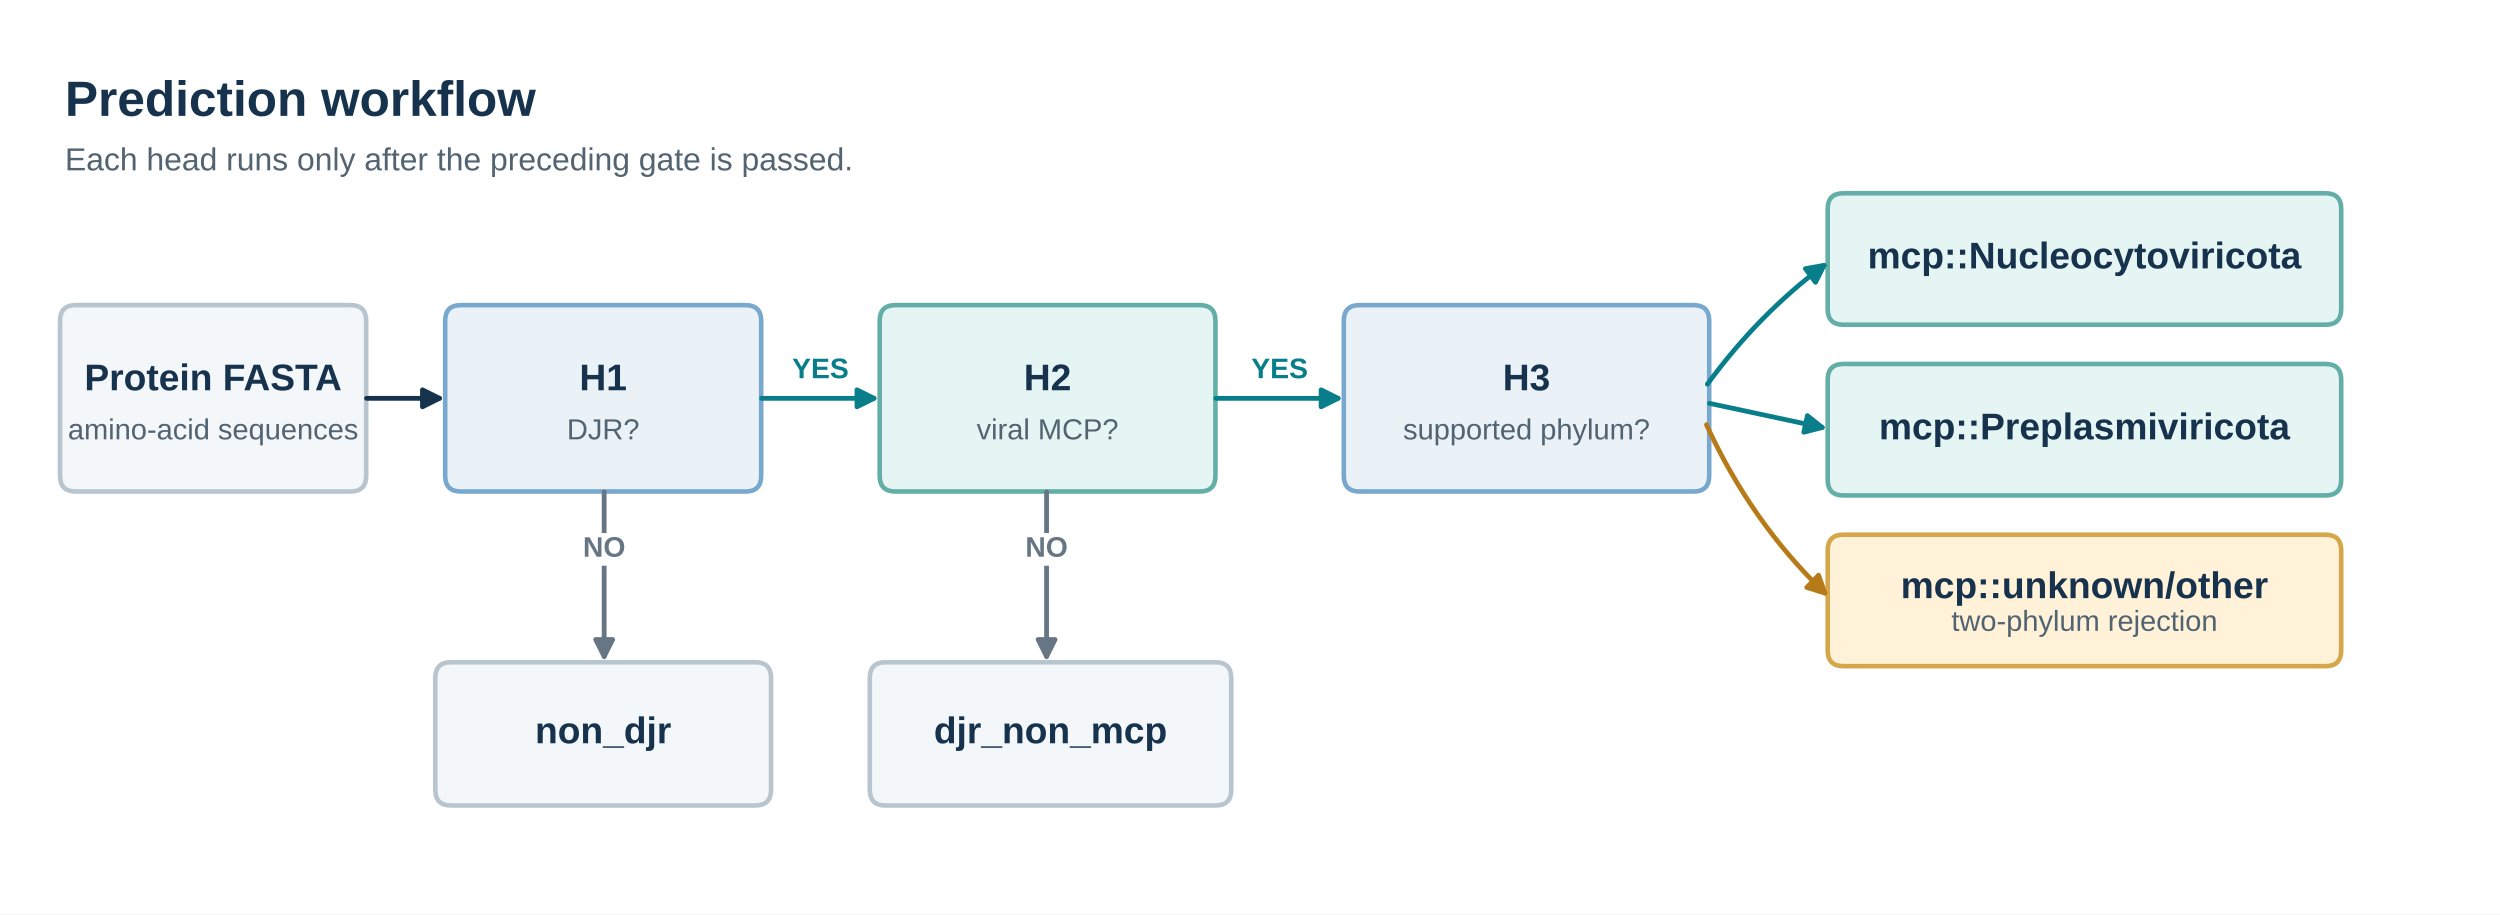
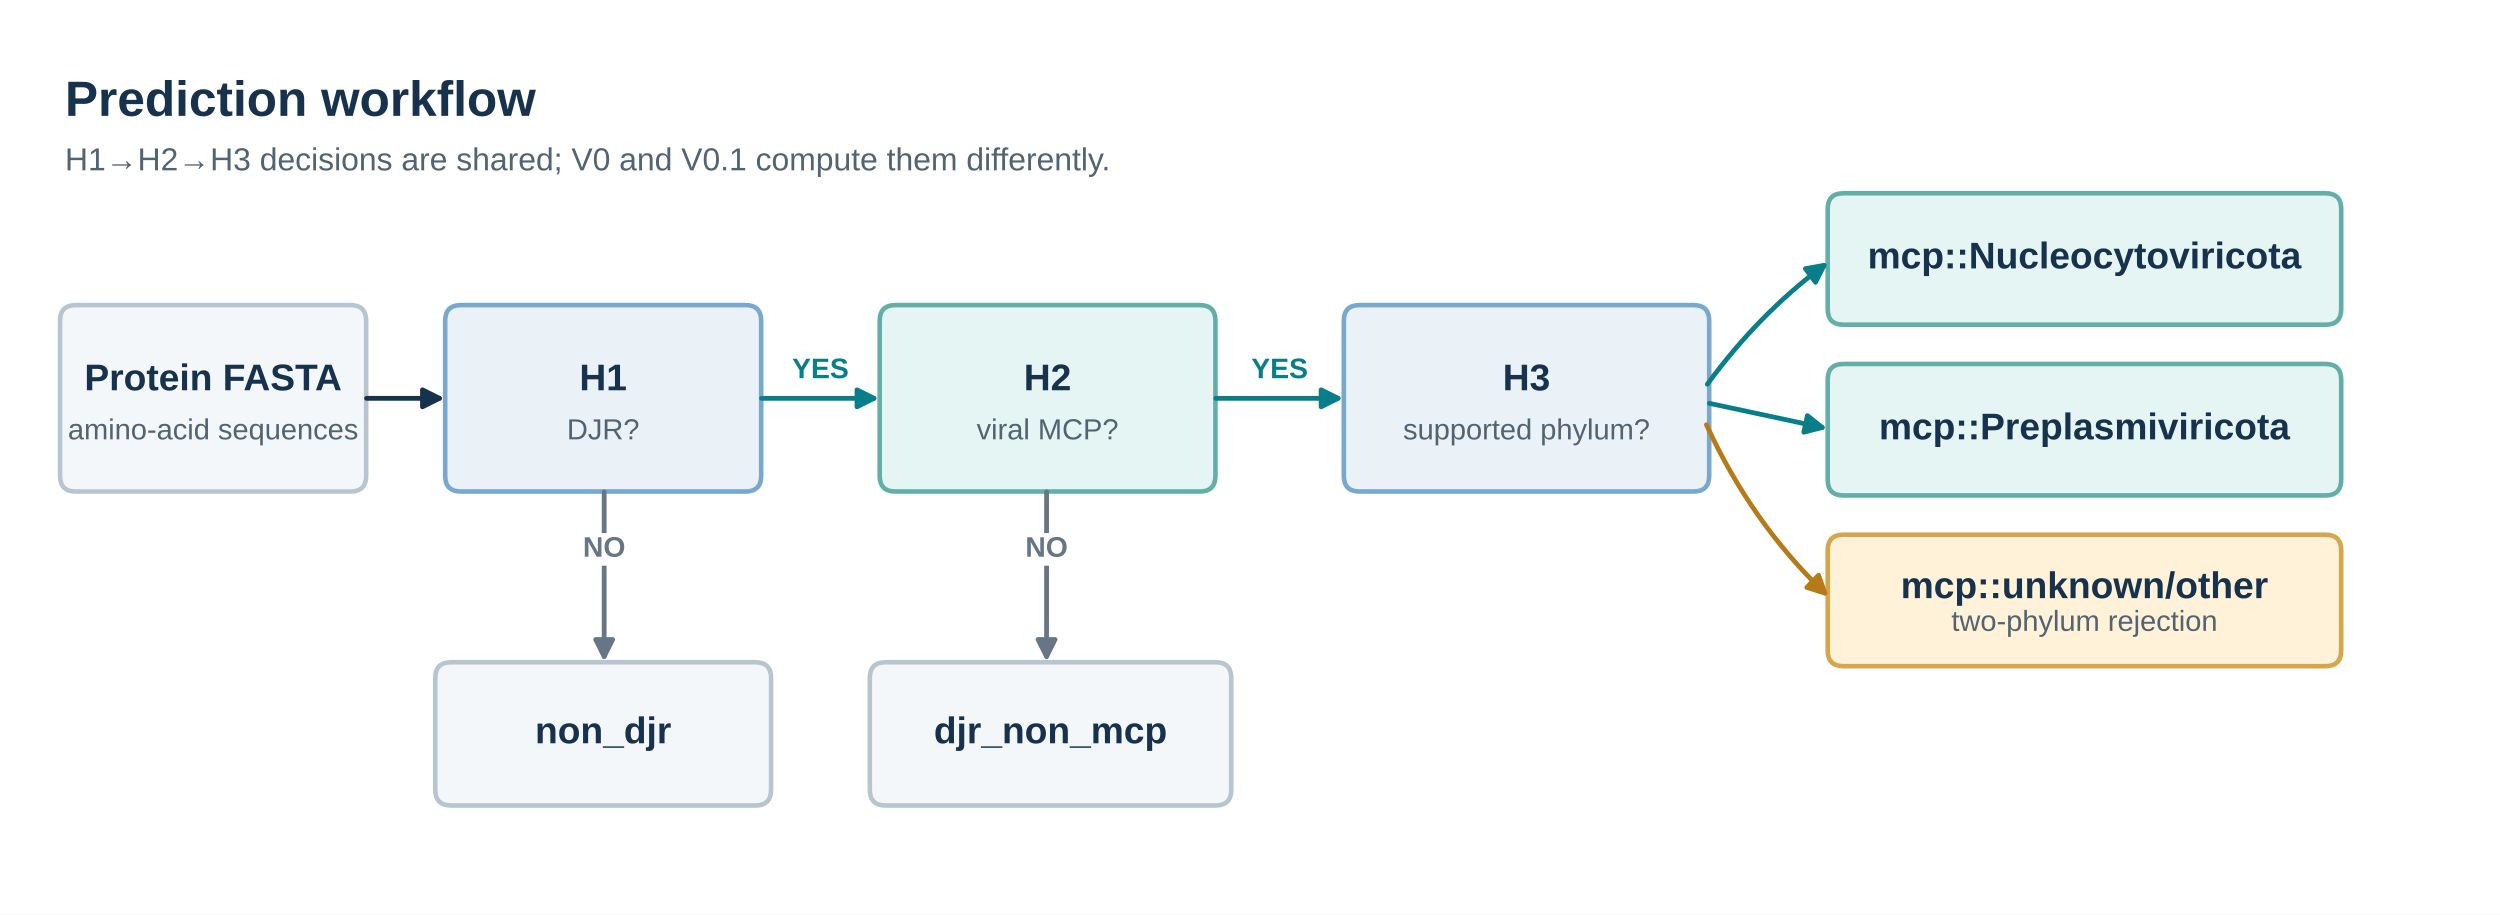
<svg xmlns="http://www.w3.org/2000/svg" width="706.32pt" height="258.336pt" viewBox="0 0 706.32 258.336" version="1.1">
  <defs>
    <style type="text/css">*{stroke-linejoin: round; stroke-linecap: butt}</style>
  </defs>
  <g id="figure_1">
    <g id="patch_1">
      <path d="M 0 258.336 L 706.32 258.336 L 706.32 0 L 0 0 z " style="fill: #ffffff" />
    </g>
    <g id="axes_1">
      <g id="patch_2">
        <path d="M 21.429 138.87 L 98.991 138.87 Q 103.455 138.87 103.455 134.435 L 103.455 90.637 Q 103.455 86.202 98.991 86.202 L 21.429 86.202 Q 16.965 86.202 16.965 90.637 L 16.965 134.435 Q 16.965 138.87 21.429 138.87 z " clip-path="url(#p3a37fb979b)" style="fill: #f4f7fa; stroke: #b8c5cf; stroke-width: 1.3; stroke-linejoin: miter" />
      </g>
      <g id="patch_3">
        <path d="M 130.239 138.87 L 210.591 138.87 Q 215.055 138.87 215.055 134.435 L 215.055 90.637 Q 215.055 86.202 210.591 86.202 L 130.239 86.202 Q 125.775 86.202 125.775 90.637 L 125.775 134.435 Q 125.775 138.87 130.239 138.87 z " clip-path="url(#p3a37fb979b)" style="fill: #eaf2f8; stroke: #79a8ce; stroke-width: 1.3; stroke-linejoin: miter" />
      </g>
      <g id="patch_4">
        <path d="M 252.999 138.87 L 338.931 138.87 Q 343.395 138.87 343.395 134.435 L 343.395 90.637 Q 343.395 86.202 338.931 86.202 L 252.999 86.202 Q 248.535 86.202 248.535 90.637 L 248.535 134.435 Q 248.535 138.87 252.999 138.87 z " clip-path="url(#p3a37fb979b)" style="fill: #e5f5f3; stroke: #63afa7; stroke-width: 1.3; stroke-linejoin: miter" />
      </g>
      <g id="patch_5">
        <path d="M 384.129 138.87 L 478.431 138.87 Q 482.895 138.87 482.895 134.435 L 482.895 90.637 Q 482.895 86.202 478.431 86.202 L 384.129 86.202 Q 379.665 86.202 379.665 90.637 L 379.665 134.435 Q 379.665 138.87 384.129 138.87 z " clip-path="url(#p3a37fb979b)" style="fill: #eaf2f8; stroke: #79a8ce; stroke-width: 1.3; stroke-linejoin: miter" />
      </g>
      <g id="patch_6">
        <path d="M 103.559 112.536 Q 114.614 112.536 124.159 112.536 " clip-path="url(#p3a37fb979b)" style="fill: none; stroke: #17324d; stroke-width: 1.35; stroke-linecap: round" />
        <path d="M 119.359 110.136 L 124.159 112.536 L 119.359 114.936 z " clip-path="url(#p3a37fb979b)" style="fill: #17324d; stroke: #17324d; stroke-width: 1.35; stroke-linecap: round" />
      </g>
      <g id="patch_7">
        <path d="M 215.161 112.536 Q 231.796 112.536 246.922 112.536 " clip-path="url(#p3a37fb979b)" style="fill: none; stroke: #087e8b; stroke-width: 1.35; stroke-linecap: round" />
        <path d="M 242.122 110.136 L 246.922 112.536 L 242.122 114.936 z " clip-path="url(#p3a37fb979b)" style="fill: #087e8b; stroke: #087e8b; stroke-width: 1.35; stroke-linecap: round" />
      </g>
      <g id="patch_8">
        <path d="M 343.502 112.536 Q 361.531 112.536 378.051 112.536 " clip-path="url(#p3a37fb979b)" style="fill: none; stroke: #087e8b; stroke-width: 1.35; stroke-linecap: round" />
        <path d="M 373.251 110.136 L 378.051 112.536 L 373.251 114.936 z " clip-path="url(#p3a37fb979b)" style="fill: #087e8b; stroke: #087e8b; stroke-width: 1.35; stroke-linecap: round" />
      </g>
      <g id="patch_9">
        <path d="M 127.449 227.574 L 213.381 227.574 Q 217.845 227.574 217.845 223.139 L 217.845 191.538 Q 217.845 187.103 213.381 187.103 L 127.449 187.103 Q 122.985 187.103 122.985 191.538 L 122.985 223.139 Q 122.985 227.574 127.449 227.574 z " clip-path="url(#p3a37fb979b)" style="fill: #f4f7fa; stroke: #b8c5cf; stroke-width: 1.3; stroke-linejoin: miter" />
      </g>
      <g id="patch_10">
        <path d="M 250.209 227.574 L 343.395 227.574 Q 347.859 227.574 347.859 223.139 L 347.859 191.538 Q 347.859 187.103 343.395 187.103 L 250.209 187.103 Q 245.745 187.103 245.745 191.538 L 245.745 223.139 Q 245.745 227.574 250.209 227.574 z " clip-path="url(#p3a37fb979b)" style="fill: #f4f7fa; stroke: #b8c5cf; stroke-width: 1.3; stroke-linejoin: miter" />
      </g>
      <g id="patch_11">
        <path d="M 520.839 91.746 L 656.991 91.746 Q 661.455 91.746 661.455 87.311 L 661.455 59.036 Q 661.455 54.601 656.991 54.601 L 520.839 54.601 Q 516.375 54.601 516.375 59.036 L 516.375 87.311 Q 516.375 91.746 520.839 91.746 z " clip-path="url(#p3a37fb979b)" style="fill: #e5f5f3; stroke: #63afa7; stroke-width: 1.3; stroke-linejoin: miter" />
      </g>
      <g id="patch_12">
        <path d="M 520.839 139.979 L 656.991 139.979 Q 661.455 139.979 661.455 135.544 L 661.455 107.269 Q 661.455 102.834 656.991 102.834 L 520.839 102.834 Q 516.375 102.834 516.375 107.269 L 516.375 135.544 Q 516.375 139.979 520.839 139.979 z " clip-path="url(#p3a37fb979b)" style="fill: #e5f5f3; stroke: #63afa7; stroke-width: 1.3; stroke-linejoin: miter" />
      </g>
      <g id="patch_13">
        <path d="M 520.839 188.212 L 656.991 188.212 Q 661.455 188.212 661.455 183.776 L 661.455 155.502 Q 661.455 151.067 656.991 151.067 L 520.839 151.067 Q 516.375 151.067 516.375 155.502 L 516.375 183.776 Q 516.375 188.212 520.839 188.212 z " clip-path="url(#p3a37fb979b)" style="fill: #fff2d8; stroke: #d6a64b; stroke-width: 1.3; stroke-linejoin: miter" />
      </g>
      <g id="patch_14">
        <path d="M 170.694 138.981 Q 170.694 162.984 170.694 185.478 " clip-path="url(#p3a37fb979b)" style="fill: none; stroke: #667684; stroke-width: 1.35; stroke-linecap: round" />
        <path d="M 173.094 180.678 L 170.694 185.478 L 168.294 180.678 z " clip-path="url(#p3a37fb979b)" style="fill: #667684; stroke: #667684; stroke-width: 1.35; stroke-linecap: round" />
      </g>
      <g id="patch_15">
        <path d="M 295.686 138.981 Q 295.686 162.984 295.686 185.478 " clip-path="url(#p3a37fb979b)" style="fill: none; stroke: #667684; stroke-width: 1.35; stroke-linecap: round" />
        <path d="M 298.086 180.678 L 295.686 185.478 L 293.286 180.678 z " clip-path="url(#p3a37fb979b)" style="fill: #667684; stroke: #667684; stroke-width: 1.35; stroke-linecap: round" />
      </g>
      <g id="patch_16">
        <path d="M 482.379 108.55 Q 496.871 88.729 515.353 74.965 " clip-path="url(#p3a37fb979b)" style="fill: none; stroke: #087e8b; stroke-width: 1.35; stroke-linecap: round" />
        <path d="M 510.07 75.907 L 515.353 74.965 L 512.937 79.757 z " clip-path="url(#p3a37fb979b)" style="fill: #087e8b; stroke: #087e8b; stroke-width: 1.35; stroke-linecap: round" />
      </g>
      <g id="patch_17">
        <path d="M 482.965 113.958 Q 499.635 117.526 514.828 120.777 " clip-path="url(#p3a37fb979b)" style="fill: none; stroke: #087e8b; stroke-width: 1.35; stroke-linecap: round" />
        <path d="M 510.637 117.426 L 514.828 120.777 L 509.632 122.119 z " clip-path="url(#p3a37fb979b)" style="fill: #087e8b; stroke: #087e8b; stroke-width: 1.35; stroke-linecap: round" />
      </g>
      <g id="patch_18">
        <path d="M 482.118 119.999 Q 494.768 147.596 515.592 167.561 " clip-path="url(#p3a37fb979b)" style="fill: none; stroke: #b77a18; stroke-width: 1.35; stroke-linecap: round" />
        <path d="M 513.788 162.506 L 515.592 167.561 L 510.466 165.971 z " clip-path="url(#p3a37fb979b)" style="fill: #b77a18; stroke: #b77a18; stroke-width: 1.35; stroke-linecap: round" />
      </g>
      <g id="text_1">
        <text style="fill: #17324d; font: 700 14px 'Arial', 'Helvetica', 'DejaVu Sans', sans-serif; text-anchor: start" x="18.36" y="32.744" transform="rotate(-0 18.36 32.74414)">Prediction workflow</text>
      </g>
      <g id="text_2">
-         <text style="fill: #526371; font: 9px 'Arial', 'Helvetica', 'DejaVu Sans', sans-serif; text-anchor: start" x="18.36" y="48.125" transform="rotate(-0 18.36 48.12452)">Each head runs only after the preceding gate is passed.</text>
+         <text style="fill: #526371; font: 9px 'Arial', 'Helvetica', 'DejaVu Sans', sans-serif; text-anchor: start" x="18.36" y="48.125" transform="rotate(-0 18.36 48.12452)">H1→H2→H3 decisions are shared; V0 and V0.1 compute them differently.</text>
      </g>
      <g id="text_3">
        <text style="fill: #17324d; font: 700 10.5px 'Arial', 'Helvetica', 'DejaVu Sans', sans-serif; text-anchor: middle" x="60.21" y="110.268" transform="rotate(-0 60.21 110.2682)">Protein FASTA</text>
      </g>
      <g id="text_4">
        <text style="fill: #526371; font: 8.2px 'Arial', 'Helvetica', 'DejaVu Sans', sans-serif; text-anchor: middle" x="60.21" y="124.136" transform="rotate(-0 60.21 124.1361)">amino-acid sequences</text>
      </g>
      <g id="text_5">
        <text style="fill: #17324d; font: 700 10.5px 'Arial', 'Helvetica', 'DejaVu Sans', sans-serif; text-anchor: middle" x="170.415" y="110.268" transform="rotate(-0 170.415 110.2682)">H1</text>
      </g>
      <g id="text_6">
        <text style="fill: #526371; font: 8.2px 'Arial', 'Helvetica', 'DejaVu Sans', sans-serif; text-anchor: middle" x="170.415" y="124.136" transform="rotate(-0 170.415 124.1361)">DJR?</text>
      </g>
      <g id="text_7">
        <text style="fill: #17324d; font: 700 10.5px 'Arial', 'Helvetica', 'DejaVu Sans', sans-serif; text-anchor: middle" x="295.965" y="110.268" transform="rotate(-0 295.965 110.2682)">H2</text>
      </g>
      <g id="text_8">
        <text style="fill: #526371; font: 8.2px 'Arial', 'Helvetica', 'DejaVu Sans', sans-serif; text-anchor: middle" x="295.965" y="124.136" transform="rotate(-0 295.965 124.1361)">viral MCP?</text>
      </g>
      <g id="text_9">
        <text style="fill: #17324d; font: 700 10.5px 'Arial', 'Helvetica', 'DejaVu Sans', sans-serif; text-anchor: middle" x="431.28" y="110.268" transform="rotate(-0 431.28 110.2682)">H3</text>
      </g>
      <g id="text_10">
        <text style="fill: #526371; font: 8.2px 'Arial', 'Helvetica', 'DejaVu Sans', sans-serif; text-anchor: middle" x="431.28" y="124.138" transform="rotate(-0 431.28 124.138)">supported phylum?</text>
      </g>
      <g id="text_11">
        <g id="patch_19">
          <path d="M 223.791 109.387 L 239.799 109.387 Q 240.759 109.387 240.759 108.427 L 240.759 101.122 Q 240.759 100.162 239.799 100.162 L 223.791 100.162 Q 222.831 100.162 222.831 101.122 L 222.831 108.427 Q 222.831 109.387 223.791 109.387 z " style="fill: #ffffff" />
        </g>
        <text style="fill: #087e8b; font: 700 8px 'Arial', 'Helvetica', 'DejaVu Sans', sans-serif; text-anchor: middle" x="231.795" y="106.848" transform="rotate(-0 231.795 106.8482)">YES</text>
      </g>
      <g id="text_12">
        <g id="patch_20">
          <path d="M 353.526 109.387 L 369.534 109.387 Q 370.494 109.387 370.494 108.427 L 370.494 101.122 Q 370.494 100.162 369.534 100.162 L 353.526 100.162 Q 352.566 100.162 352.566 101.122 L 352.566 108.427 Q 352.566 109.387 353.526 109.387 z " style="fill: #ffffff" />
        </g>
        <text style="fill: #087e8b; font: 700 8px 'Arial', 'Helvetica', 'DejaVu Sans', sans-serif; text-anchor: middle" x="361.53" y="106.848" transform="rotate(-0 361.53 106.8482)">YES</text>
      </g>
      <g id="text_13">
        <text style="fill: #17324d; font: 700 10.5px 'Arial', 'Helvetica', 'DejaVu Sans', sans-serif; text-anchor: middle" x="170.415" y="209.991" transform="rotate(-0 170.415 209.9913)">non_djr</text>
      </g>
      <g id="text_14">
        <text style="fill: #17324d; font: 700 10.5px 'Arial', 'Helvetica', 'DejaVu Sans', sans-serif; text-anchor: middle" x="296.802" y="209.991" transform="rotate(-0 296.802 209.9913)">djr_non_mcp</text>
      </g>
      <g id="text_15">
        <text style="fill: #17324d; font: 700 10.5px 'Arial', 'Helvetica', 'DejaVu Sans', sans-serif; text-anchor: middle" x="588.915" y="75.826" transform="rotate(-0 588.915 75.82649)">mcp::Nucleocytoviricota</text>
      </g>
      <g id="text_16">
        <text style="fill: #17324d; font: 700 10.5px 'Arial', 'Helvetica', 'DejaVu Sans', sans-serif; text-anchor: middle" x="588.915" y="124.128" transform="rotate(-0 588.915 124.1282)">mcp::Preplasmiviricota</text>
      </g>
      <g id="text_17">
        <text style="fill: #17324d; font: 700 10.5px 'Arial', 'Helvetica', 'DejaVu Sans', sans-serif; text-anchor: middle" x="588.915" y="168.988" transform="rotate(-0 588.915 168.9877)">mcp::unknown/other</text>
      </g>
      <g id="text_18">
        <text style="fill: #526371; font: 8.2px 'Arial', 'Helvetica', 'DejaVu Sans', sans-serif; text-anchor: middle" x="588.915" y="178.242" transform="rotate(-0 588.915 178.2418)">two-phylum rejection</text>
      </g>
      <g id="text_19">
        <g id="patch_21">
          <path d="M 164.694 159.837 L 176.694 159.837 Q 177.654 159.837 177.654 158.877 L 177.654 151.572 Q 177.654 150.612 176.694 150.612 L 164.694 150.612 Q 163.734 150.612 163.734 151.572 L 163.734 158.877 Q 163.734 159.837 164.694 159.837 z " style="fill: #ffffff" />
        </g>
        <text style="fill: #667684; font: 700 8px 'Arial', 'Helvetica', 'DejaVu Sans', sans-serif; text-anchor: middle" x="170.694" y="157.299" transform="rotate(-0 170.694 157.2986)">NO</text>
      </g>
      <g id="text_20">
        <g id="patch_22">
          <path d="M 289.686 159.837 L 301.686 159.837 Q 302.646 159.837 302.646 158.877 L 302.646 151.572 Q 302.646 150.612 301.686 150.612 L 289.686 150.612 Q 288.726 150.612 288.726 151.572 L 288.726 158.877 Q 288.726 159.837 289.686 159.837 z " style="fill: #ffffff" />
        </g>
        <text style="fill: #667684; font: 700 8px 'Arial', 'Helvetica', 'DejaVu Sans', sans-serif; text-anchor: middle" x="295.686" y="157.299" transform="rotate(-0 295.686 157.2986)">NO</text>
      </g>
    </g>
  </g>
  <defs>
    <clipPath id="p3a37fb979b">
      <rect x="7.2" y="7.2" width="691.92" height="243.936" />
    </clipPath>
  </defs>
</svg>
